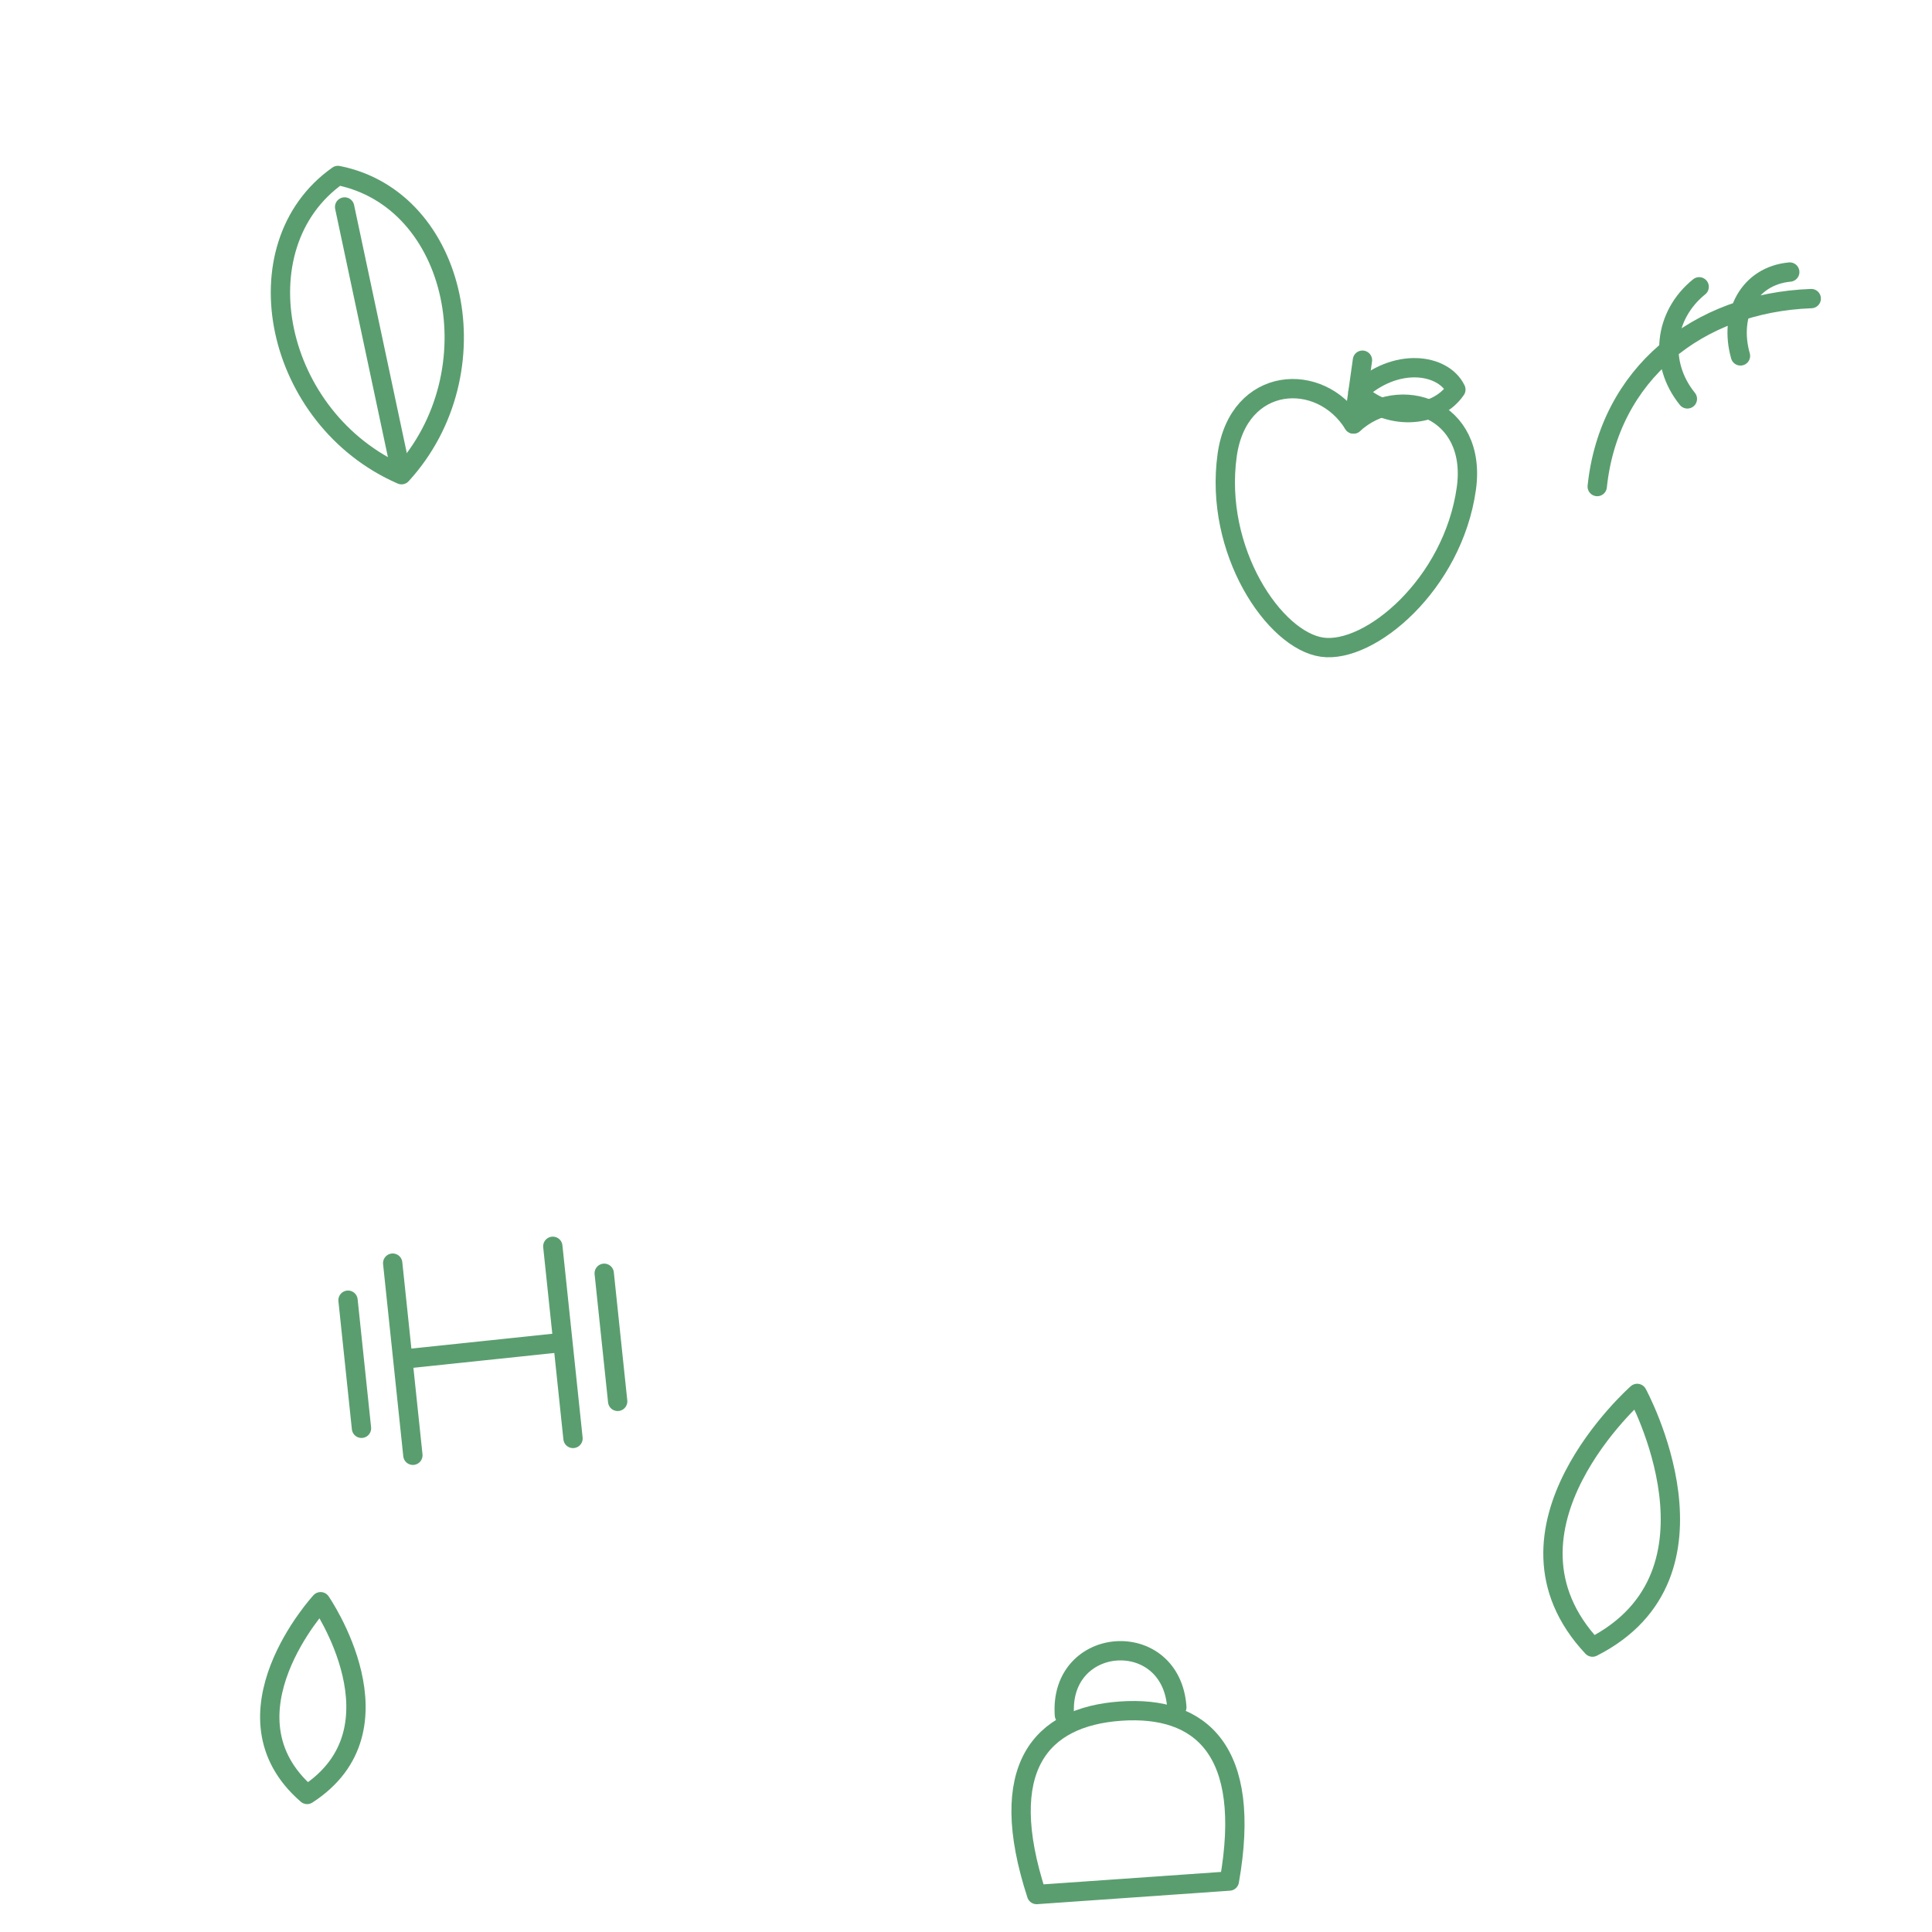
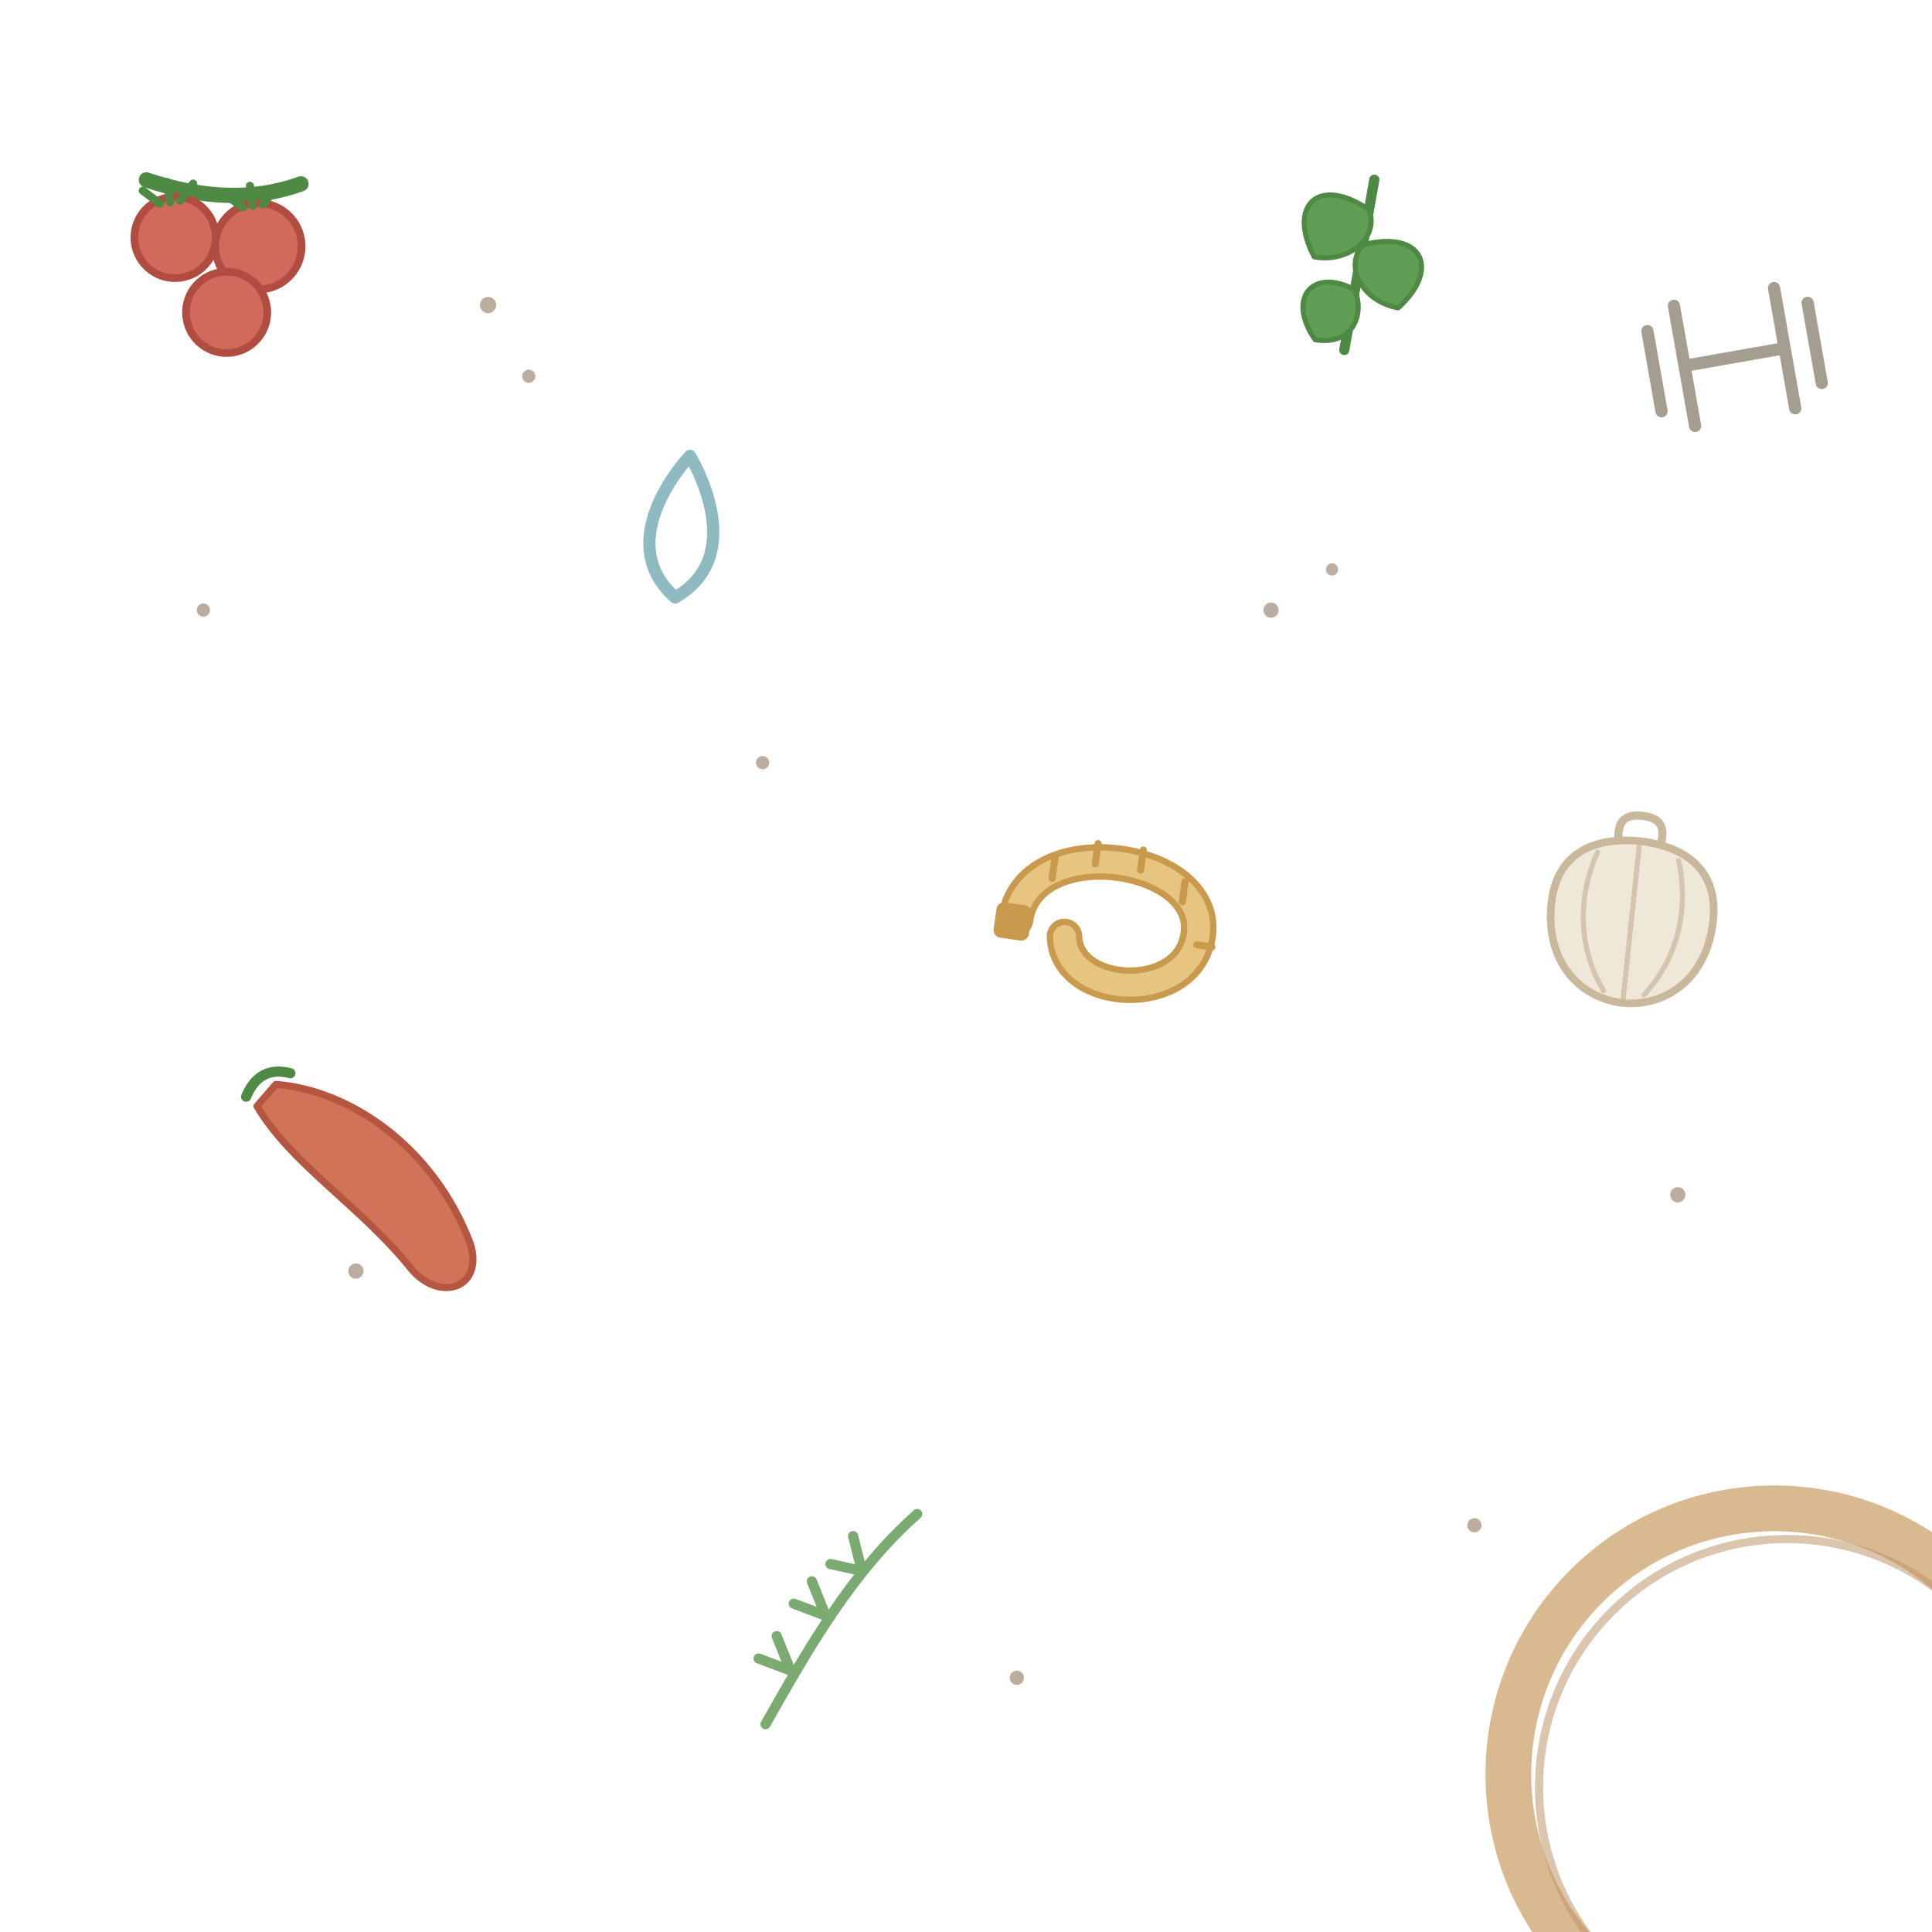
- <svg xmlns="http://www.w3.org/2000/svg" width="240" height="240" viewBox="0 0 240 240">
-   <g fill="none" stroke="#5a9e6f" stroke-width="2.4" stroke-linecap="round" stroke-linejoin="round">
-     <g transform="translate(22,24) rotate(-12)">
-       <path d="M20 2 C 34 8 34 30 20 40 C 6 30 6 8 20 2 Z" />
-       <path d="M20 6 L 20 38" />
+ <svg xmlns="http://www.w3.org/2000/svg" width="380" height="380" viewBox="0 0 380 380">
+   <g fill="none" stroke-linecap="round" stroke-linejoin="round">
+     <g transform="translate(320,320)">
+       <path d="M-8 66 A 52 52 0 0 1 66 -8" stroke="#d9b98f" stroke-width="9" />
+       <path d="M-3 66 A 47 47 0 0 1 66 -3" stroke="#bd9668" stroke-width="1.6" opacity=".55" />
    </g>
-     <g transform="translate(150,38) rotate(8)">
-       <path d="M20 12 C 15 6 5 8 5 18 C 5 30 14 40 20 40 C 26 40 35 30 35 18 C 35 8 25 6 20 12 Z" />
-       <path d="M20 12 L 20 4" />
-       <path d="M20 8 C 24 3 30 3 32 6 C 30 10 24 11 20 8 Z" />
+     <g transform="translate(-60,-60)">
+       <path d="M-8 66 A 52 52 0 0 1 66 -8" stroke="#d9b98f" stroke-width="9" />
    </g>
-     <g transform="translate(38,150) rotate(-6)">
+     <g transform="translate(24,30) rotate(-8)">
+       <path d="M4 6 q16 8 30 5" stroke="#4f8a44" stroke-width="3" />
+       <circle cx="8" cy="18" r="8" fill="#cf6a5c" stroke="#b04d40" stroke-width="1.5" />
+       <circle cx="24" cy="22" r="8.5" fill="#cf6a5c" stroke="#b04d40" stroke-width="1.5" />
+       <circle cx="16" cy="34" r="8" fill="#cf6a5c" stroke="#b04d40" stroke-width="1.5" />
+       <path d="M8 11 l0 -4 M6 11 l-3 -3 M10 11 l3 -3" stroke="#4f8a44" stroke-width="1.6" />
+       <path d="M24 14 l0 -4 M22 14 l-3 -3 M26 14 l3 -3" stroke="#4f8a44" stroke-width="1.6" />
+     </g>
+     <g transform="translate(252,24) rotate(10)">
+       <path d="M20 42 C 20 26 20 20 20 8" stroke="#4f8a44" stroke-width="2" />
+       <path d="M20 14 C 9 9 4 16 11 25 C 18 25 23 19 20 14 Z" fill="#5f9e54" stroke="#4f8a44" stroke-width="1" />
+       <path d="M20 21 C 31 16 36 23 29 32 C 22 32 17 26 20 21 Z" fill="#5f9e54" stroke="#4f8a44" stroke-width="1" />
+       <path d="M20 30 C 11 27 7 34 14 41 C 21 41 23 35 20 30 Z" fill="#5f9e54" stroke="#4f8a44" stroke-width="1" />
+     </g>
+     <g transform="translate(44,210) rotate(-4)">
+       <path d="M4 6 q3 -6 9 -4" stroke="#4f8a44" stroke-width="2" />
+       <path d="M10 4 C 24 6 40 18 46 38 C 48 47 39 49 34 42 C 25 29 12 20 6 8 Z" fill="#d07358" stroke="#b45640" stroke-width="1.4" />
+     </g>
+     <g transform="translate(300,150) rotate(6)">
+       <path d="M24 8 C 18 8 20 13 20 15 M24 8 C 30 8 28 13 28 15" stroke="#c9b89c" stroke-width="1.6" />
+       <path d="M8 27 C 8 15 18 13 24 13 C 30 13 40 15 40 27 C 40 39 32 45 24 45 C 16 45 8 39 8 27 Z" fill="#efe7d8" stroke="#c9b89c" stroke-width="1.5" />
+       <path d="M24 14 L 24 44 M16 16 C 13 25 14 35 20 43 M32 16 C 35 25 34 35 28 43" stroke="#c9b89c" stroke-width="1" opacity=".7" />
+     </g>
+     <g transform="translate(140,296) rotate(-6)" stroke="#7bab70" stroke-width="2">
+       <path d="M6 44 C 16 30 26 16 40 6" />
+       <path d="M12 34 l-6 -3 M12 34 l-2 -7 M20 24 l-6 -3 M20 24 l-2 -7 M28 16 l-6 -2 M28 16 l-1 -7" />
+     </g>
+     <g transform="translate(196,150) rotate(8)">
+       <path d="M8 30 C 8 12 44 12 44 28 C 44 42 20 44 18 32" stroke="#c99a4e" stroke-width="7" />
+       <path d="M8 30 C 8 12 44 12 44 28 C 44 42 20 44 18 32" stroke="#e7c47f" stroke-width="4.5" />
+       <path d="M14 17 l0 4 M22 13 l0 4 M31 13 l0 4 M40 18 l0 4 M44 30 l3 0" stroke="#c99a4e" stroke-width="1.4" />
+       <rect x="4" y="27" width="7" height="7" rx="1.5" fill="#c99a4e" />
+     </g>
+     <g transform="translate(120,86) rotate(6)">
+       <path d="M16 2 C 16 2 30 20 16 30 C 2 20 16 2 16 2 Z" stroke="#8fbac2" stroke-width="2.4" />
+     </g>
+     <g transform="translate(318,54) rotate(-10)" stroke="#a49e91" stroke-width="2.4">
      <path d="M4 12 L 4 28 M10 8 L 10 32 M10 20 L 30 20 M30 8 L 30 32 M36 12 L 36 28" />
    </g>
-     <g transform="translate(186,168) rotate(10)">
-       <path d="M18 2 C 18 2 34 22 18 34 C 2 22 18 2 18 2 Z" />
-     </g>
-     <g transform="translate(118,196) rotate(-4)">
-       <path d="M8 40 C 4 24 10 18 20 18 C 30 18 36 24 32 40 Z" />
-       <path d="M13 18 C 13 8 27 8 27 18" />
-     </g>
-     <g transform="translate(196,26) rotate(6)">
-       <path d="M6 34 C 6 20 16 10 30 8 M16 22 C 12 18 12 12 16 8 M22 16 C 20 11 22 6 27 5" />
-     </g>
-     <g transform="translate(26,196) rotate(4)">
-       <path d="M14 2 C 14 2 26 17 14 26 C 2 17 14 2 14 2 Z" />
+     <g fill="#7c5c3f" opacity=".5" stroke="none">
+       <circle cx="96" cy="60" r="1.6" />
+       <circle cx="104" cy="74" r="1.3" />
+       <circle cx="250" cy="120" r="1.5" />
+       <circle cx="262" cy="112" r="1.2" />
+       <circle cx="70" cy="250" r="1.5" />
+       <circle cx="150" cy="150" r="1.3" />
+       <circle cx="330" cy="235" r="1.5" />
+       <circle cx="200" cy="330" r="1.4" />
+       <circle cx="40" cy="120" r="1.3" />
+       <circle cx="290" cy="300" r="1.4" />
    </g>
  </g>
</svg>
